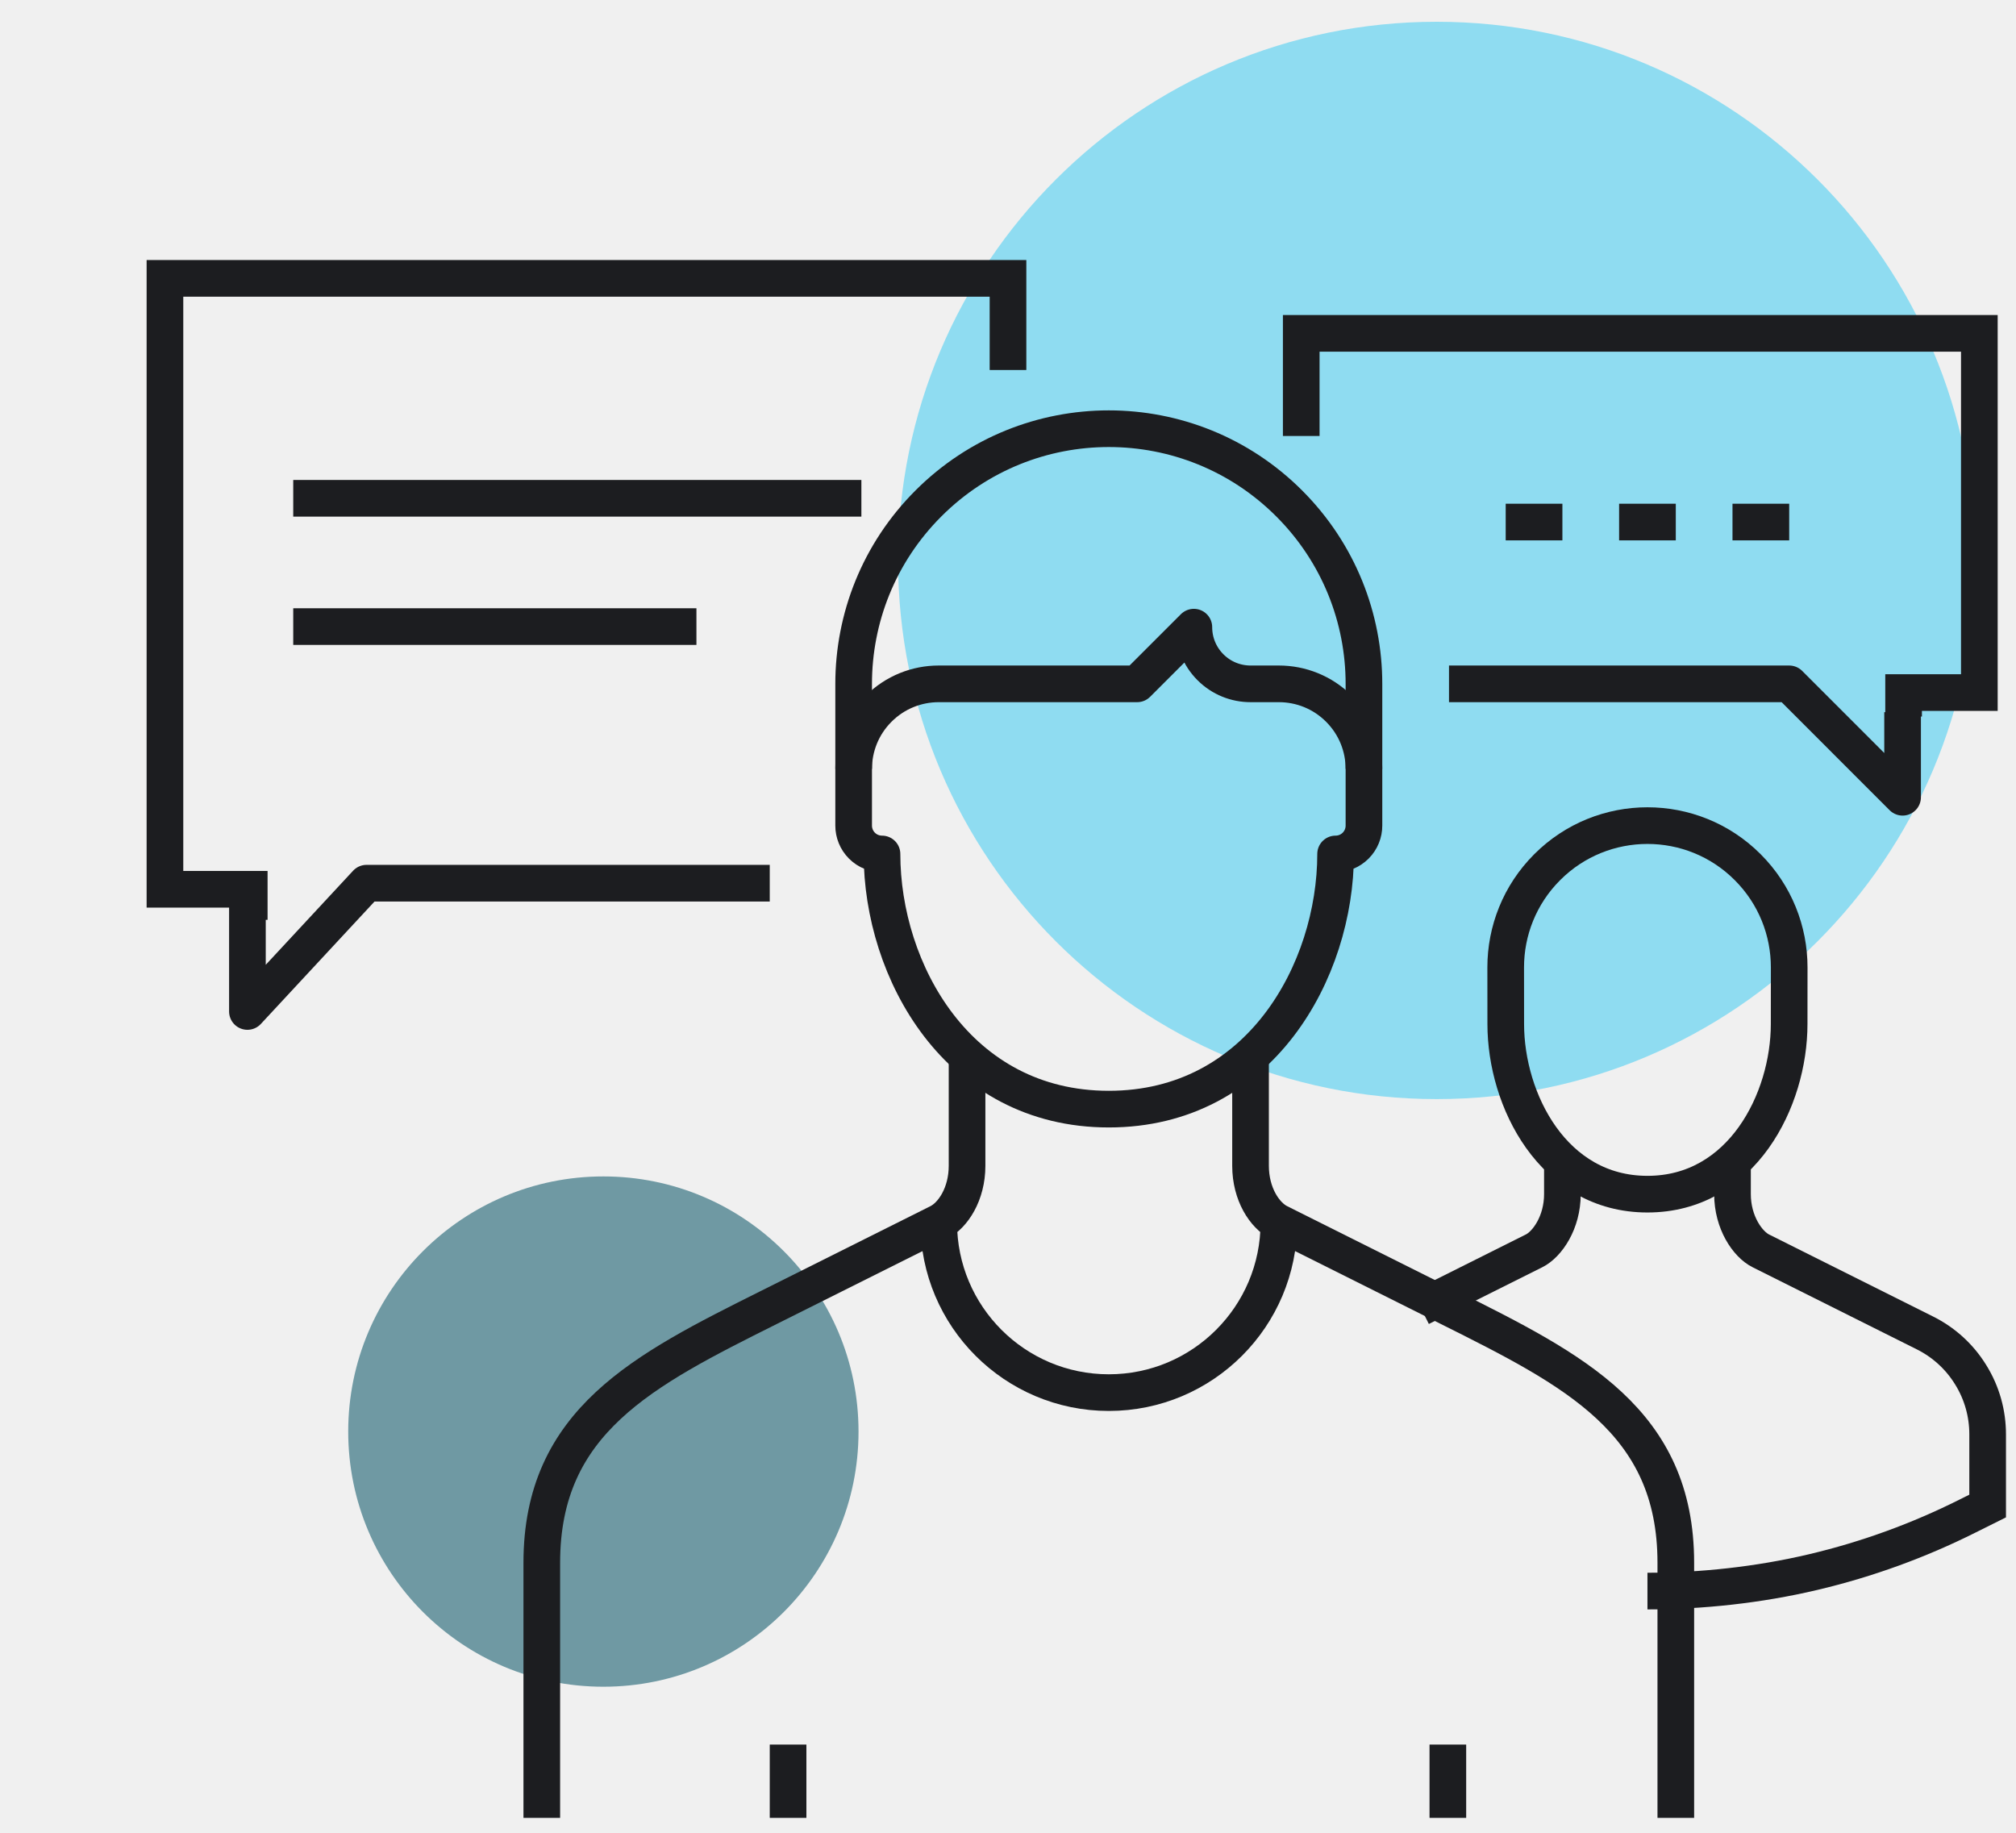
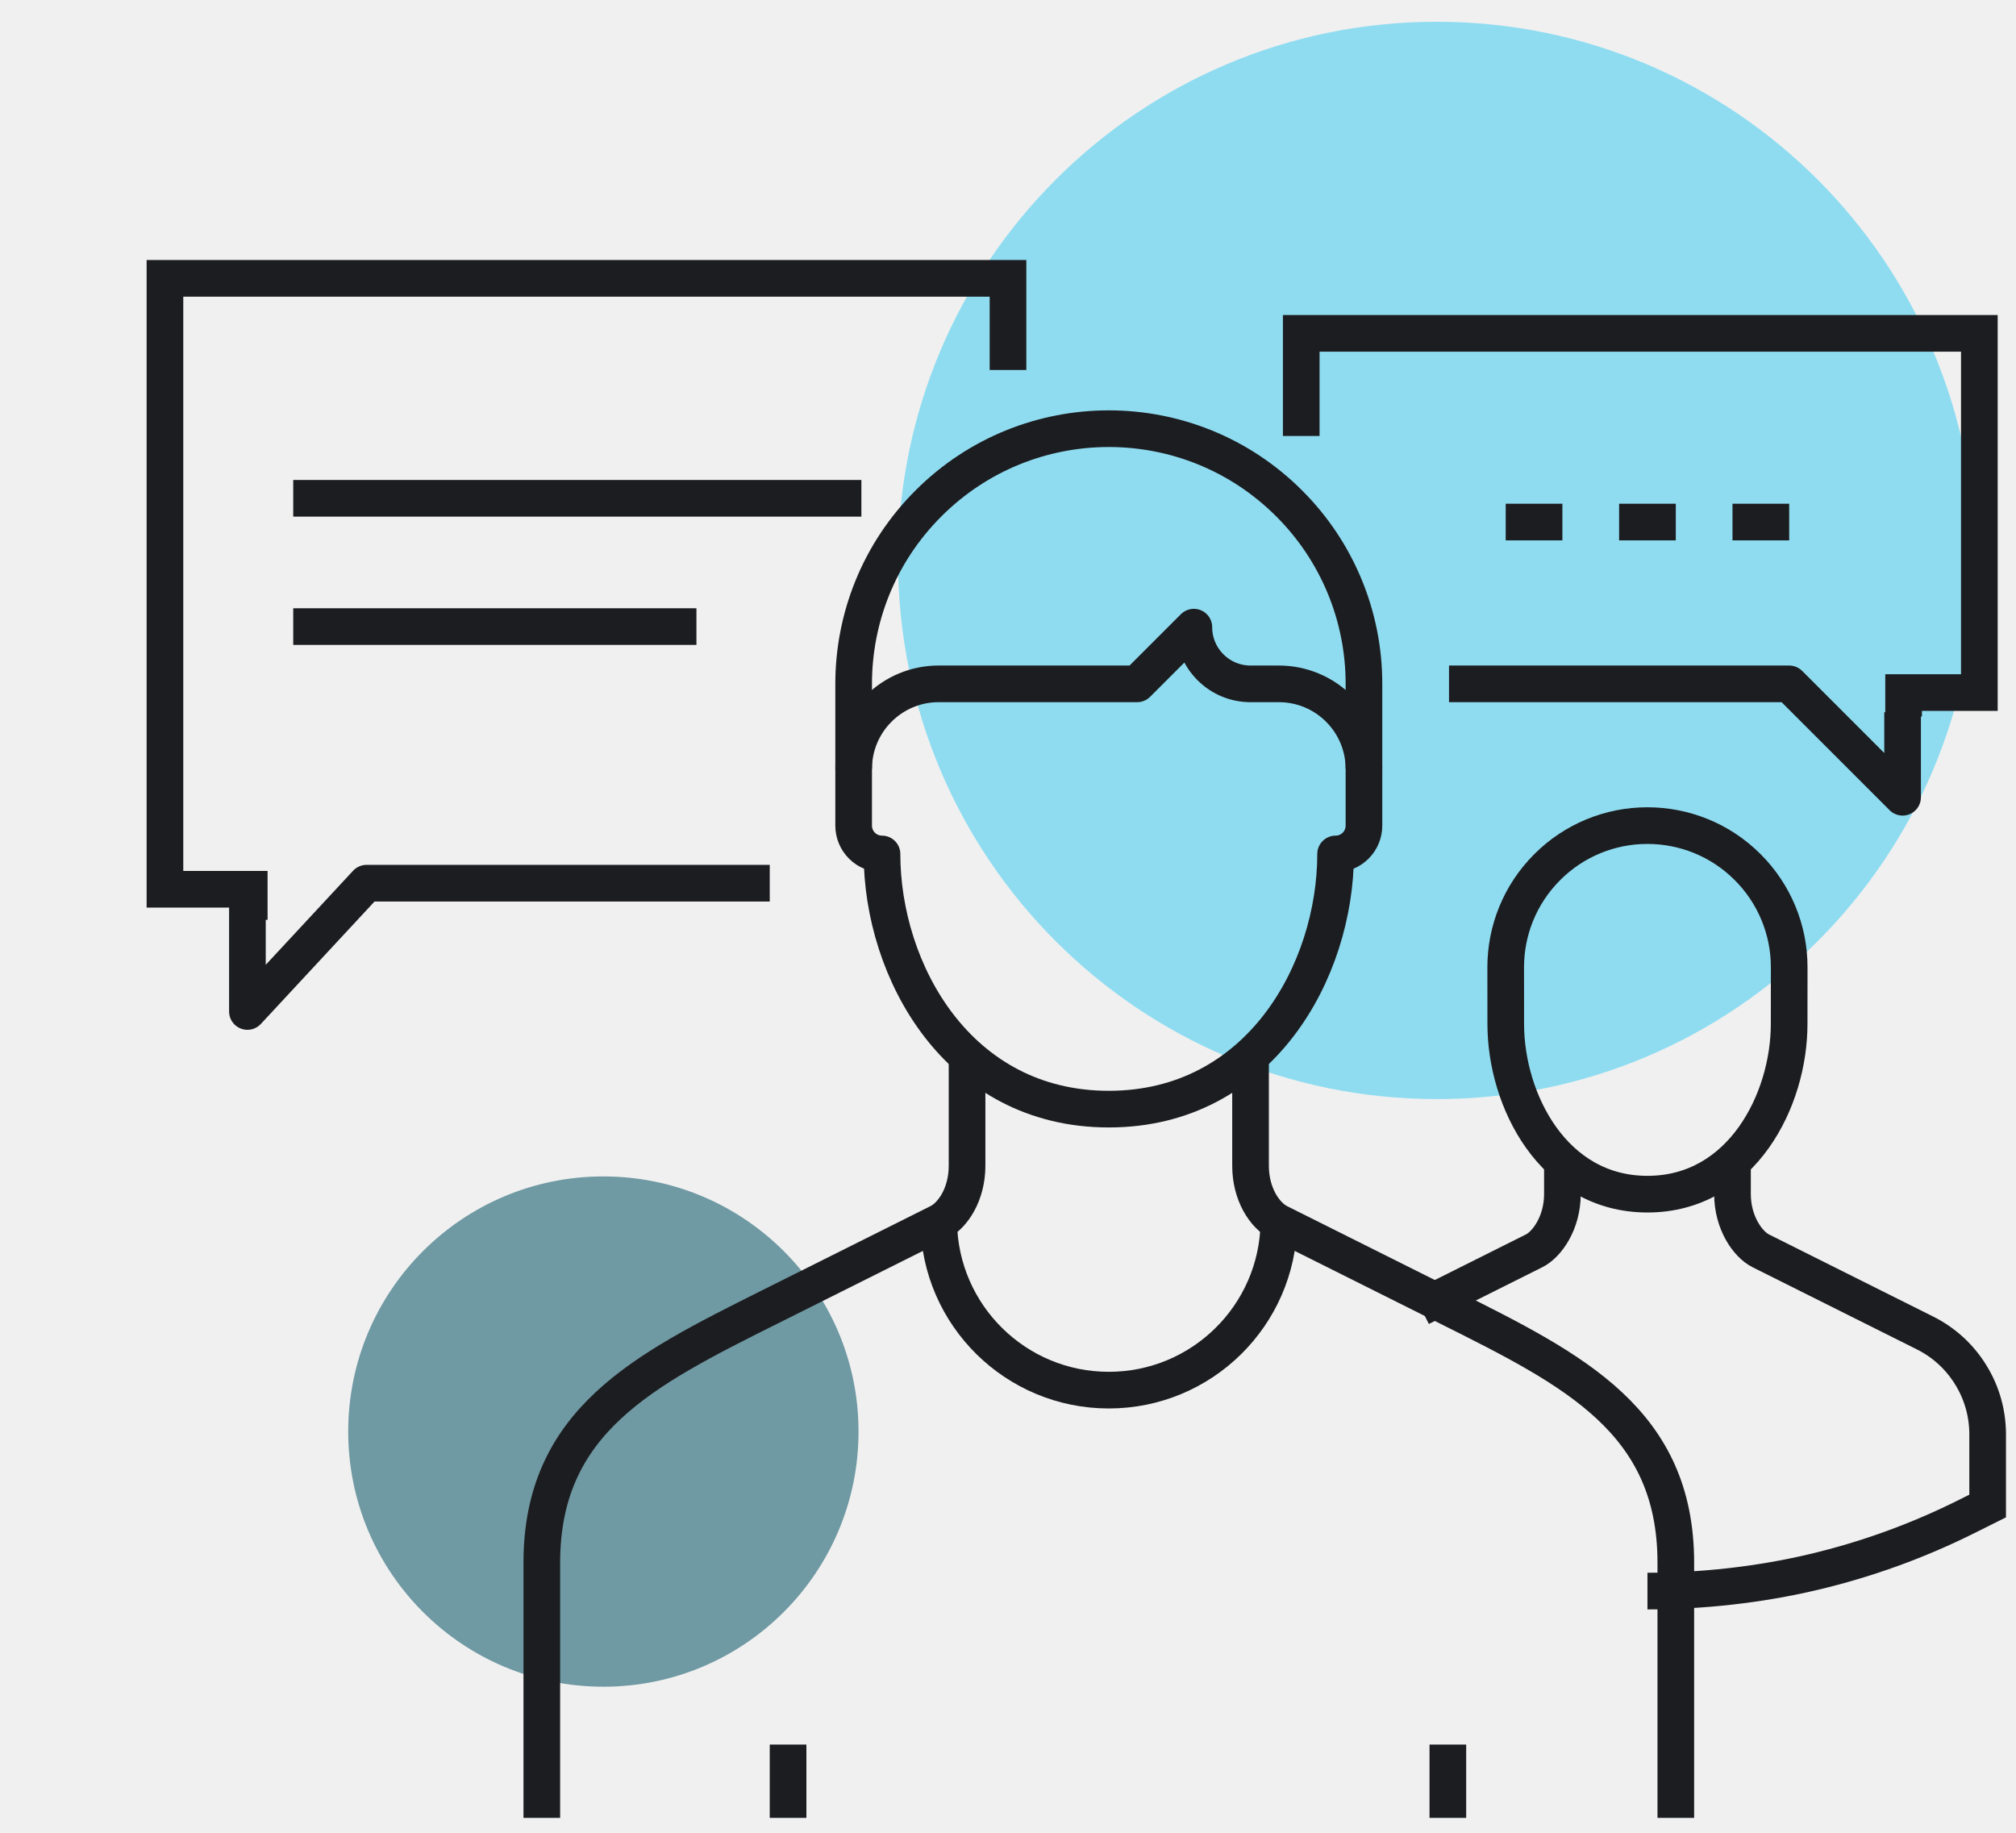
- <svg xmlns="http://www.w3.org/2000/svg" width="110" height="100" viewBox="0 0 110 100" fill="none">
-   <g clip-path="url(#clip0_191_264)">
-     <path d="M78.391 59.969C94.623 59.969 107.781 46.81 107.781 30.578C107.781 14.346 94.623 1.188 78.391 1.188C62.159 1.188 49 14.346 49 30.578C49 46.81 62.159 59.969 78.391 59.969Z" fill="#8FDCF1" />
-     <path d="M32.922 92.031C40.611 92.031 46.844 85.798 46.844 78.109C46.844 70.421 40.611 64.188 32.922 64.188C25.233 64.188 19 70.421 19 78.109C19 85.798 25.233 92.031 32.922 92.031Z" fill="#6F99A3" />
-     <path d="M77.516 71.344C77.516 71.344 80.609 69.797 83.703 68.25C84.424 67.891 85.25 66.703 85.25 65.156C85.25 64.383 85.25 63.609 85.25 63.609" stroke="#1C1D20" stroke-width="2" stroke-miterlimit="10" />
-     <path d="M94.531 63.609C94.531 63.609 94.531 64.383 94.531 65.156C94.531 66.703 95.357 67.891 96.078 68.25C102.266 71.344 105.033 72.728 105.033 72.728C106.028 73.225 106.902 73.993 107.528 75.01C108.158 76.023 108.453 77.149 108.453 78.261V82.172L107.336 82.729C104.716 84.04 101.905 85.075 98.926 85.778C95.95 86.481 92.822 86.812 89.891 86.812" stroke="#1C1D20" stroke-width="2" stroke-miterlimit="10" />
-     <path d="M84.422 47.313C85.931 45.802 87.912 45.047 89.891 45.047C91.869 45.047 93.851 45.802 95.359 47.313C96.87 48.823 97.625 50.803 97.625 52.781L97.622 55.875C97.622 60.014 95.046 65.156 89.891 65.156C84.737 65.156 82.159 60.014 82.159 55.875L82.156 52.781C82.156 50.803 82.911 48.823 84.422 47.313Z" stroke="#1C1D20" stroke-width="2" stroke-miterlimit="10" />
-     <path d="M52.766 57.422V63.609C52.766 65.156 51.992 66.316 51.219 66.703C48.125 68.25 45.031 69.797 41.938 71.344C35.119 74.753 29.562 77.531 29.562 85.266V99.188" stroke="#1C1D20" stroke-width="2" stroke-miterlimit="10" />
-     <path d="M91.438 99.188V85.266C91.438 77.531 85.881 74.753 79.062 71.344C75.969 69.797 72.875 68.25 69.781 66.703C69.008 66.316 68.234 65.156 68.234 63.609V57.422" stroke="#1C1D20" stroke-width="2" stroke-miterlimit="10" />
-     <path d="M69.781 66.703C69.781 71.829 65.625 75.984 60.5 75.984C55.375 75.984 51.219 71.829 51.219 66.703" stroke="#1C1D20" stroke-width="2" stroke-miterlimit="10" stroke-linejoin="round" />
-     <path d="M43 99.188V95.188" stroke="#1C1D20" stroke-width="2" stroke-miterlimit="10" />
-     <path d="M79 99.188V95.188" stroke="#1C1D20" stroke-width="2" stroke-miterlimit="10" />
-     <path d="M74.422 41.953C74.422 40.765 73.969 39.579 73.062 38.672C72.156 37.766 70.969 37.312 69.781 37.312H68.234C67.442 37.312 66.652 37.011 66.047 36.406C65.442 35.801 65.141 35.011 65.141 34.219L62.047 37.312H51.219C50.031 37.312 48.844 37.766 47.938 38.672C47.031 39.579 46.578 40.765 46.578 41.953" stroke="#1C1D20" stroke-width="2" stroke-miterlimit="10" stroke-linejoin="round" />
-     <path d="M46.578 37.312C46.578 33.75 47.938 30.188 50.656 27.47C53.375 24.75 56.936 23.391 60.5 23.391C64.064 23.391 67.625 24.75 70.344 27.47C73.062 30.188 74.422 33.75 74.422 37.312V45.047C74.422 45.443 74.27 45.839 73.969 46.141C73.667 46.442 73.271 46.594 72.875 46.594C72.875 52.959 68.749 60.516 60.5 60.516C52.249 60.516 48.125 52.959 48.125 46.594C47.729 46.594 47.333 46.442 47.031 46.141C46.73 45.839 46.578 45.443 46.578 45.047V37.312Z" stroke="#1C1D20" stroke-width="2" stroke-miterlimit="10" stroke-linejoin="round" />
-     <path d="M82.156 28.484H85.25" stroke="#1C1D20" stroke-width="2" stroke-miterlimit="10" />
-     <path d="M88.344 28.484H91.437" stroke="#1C1D20" stroke-width="2" stroke-miterlimit="10" />
-     <path d="M94.531 28.484H97.625" stroke="#1C1D20" stroke-width="2" stroke-miterlimit="10" />
-     <path d="M71 23.788V18.188H108V37.788H103.867V39.096" stroke="#1C1D20" stroke-width="2" stroke-miterlimit="10" />
-     <path d="M79.062 37.312H97.625L103.812 43.5V38.859" stroke="#1C1D20" stroke-width="2" stroke-miterlimit="10" stroke-linejoin="round" />
-     <path d="M16 27.188H47" stroke="#1C1D20" stroke-width="2" stroke-miterlimit="10" />
-     <path d="M16 34.188H38" stroke="#1C1D20" stroke-width="2" stroke-miterlimit="10" />
-     <path d="M13.6 50.188V48.521H9V15.188H55V20.188" stroke="#1C1D20" stroke-width="2" stroke-miterlimit="10" />
-     <path d="M13.5 49.188V55.188L20 48.188H42" stroke="#1C1D20" stroke-width="2" stroke-miterlimit="10" stroke-linejoin="round" />
+ <svg xmlns="http://www.w3.org/2000/svg" width="110" height="100" fill="none">
+   <g clip-path="url(#a)">
+     <path fill="#8FDCF1" d="M78.39 59.969c16.233 0 29.391-13.159 29.391-29.39 0-16.233-13.158-29.392-29.39-29.392S49 14.348 49 30.578c0 16.232 13.159 29.39 29.39 29.39Z" />
+     <path fill="#6F99A3" d="M32.922 92.031c7.689 0 13.922-6.233 13.922-13.922 0-7.688-6.233-13.921-13.922-13.921C25.233 64.188 19 70.42 19 78.108c0 7.69 6.233 13.922 13.922 13.922Z" />
+     <path stroke="#1C1D20" stroke-miterlimit="10" stroke-width="2" d="m77.516 71.344 6.187-3.094c.721-.359 1.547-1.547 1.547-3.094V63.61M94.531 63.61v1.546c0 1.547.826 2.735 1.547 3.094l8.955 4.478a6.14 6.14 0 0 1 2.495 2.282c.63 1.013.925 2.14.925 3.251v3.91l-1.117.558a38.485 38.485 0 0 1-8.41 3.049c-2.976.703-6.104 1.034-9.035 1.034" />
+     <path stroke="#1C1D20" stroke-miterlimit="10" stroke-width="2" d="M84.422 47.313a7.703 7.703 0 0 1 5.469-2.266c1.978 0 3.96.755 5.468 2.266a7.706 7.706 0 0 1 2.266 5.468l-.003 3.094c0 4.14-2.576 9.281-7.731 9.281-5.154 0-7.732-5.142-7.732-9.281l-.003-3.094c0-1.978.755-3.958 2.266-5.468ZM52.766 57.422v6.187c0 1.547-.774 2.707-1.547 3.094l-9.282 4.64c-6.818 3.41-12.374 6.188-12.374 13.923v13.921M91.438 99.188V85.266c0-7.735-5.557-10.513-12.376-13.922l-9.28-4.64c-.774-.388-1.548-1.548-1.548-3.095v-6.187" />
+     <path stroke="#1C1D20" stroke-linejoin="round" stroke-miterlimit="10" stroke-width="2" d="M69.781 66.703a9.282 9.282 0 0 1-18.562 0" />
+     <path stroke="#1C1D20" stroke-miterlimit="10" stroke-width="2" d="M43 99.188v-4M79 99.188v-4" />
+     <path stroke="#1C1D20" stroke-linejoin="round" stroke-miterlimit="10" stroke-width="2" d="M74.422 41.953a4.624 4.624 0 0 0-1.36-3.28 4.624 4.624 0 0 0-3.28-1.36h-1.548a3.081 3.081 0 0 1-2.187-.907 3.081 3.081 0 0 1-.906-2.187l-3.094 3.093H51.219a4.624 4.624 0 0 0-3.281 1.36 4.624 4.624 0 0 0-1.36 3.281" />
+     <path stroke="#1C1D20" stroke-linejoin="round" stroke-miterlimit="10" stroke-width="2" d="M46.578 37.313c0-3.563 1.36-7.125 4.078-9.843 2.72-2.72 6.28-4.08 9.844-4.08 3.564 0 7.125 1.36 9.844 4.08a13.877 13.877 0 0 1 4.078 9.843v7.734c0 .396-.152.792-.453 1.094a1.542 1.542 0 0 1-1.094.453c0 6.365-4.126 13.922-12.375 13.922-8.251 0-12.375-7.557-12.375-13.922-.396 0-.792-.152-1.094-.453a1.542 1.542 0 0 1-.453-1.094v-7.734Z" />
+     <path stroke="#1C1D20" stroke-miterlimit="10" stroke-width="2" d="M82.156 28.484h3.094M88.344 28.484h3.093M94.531 28.484h3.094M71 23.788v-5.6h37v19.6h-4.133v1.308" />
+     <path stroke="#1C1D20" stroke-linejoin="round" stroke-miterlimit="10" stroke-width="2" d="M79.063 37.313h18.562l6.187 6.187v-4.64" />
+     <path stroke="#1C1D20" stroke-miterlimit="10" stroke-width="2" d="M16 27.188h31M16 34.188h22M13.6 50.188V48.52H9V15.187h46v5" />
+     <path stroke="#1C1D20" stroke-linejoin="round" stroke-miterlimit="10" stroke-width="2" d="M13.5 49.188v6l6.5-7h22" />
  </g>
  <defs>
-     <clipPath id="clip0_191_264">
-       <rect width="110" height="99" fill="white" transform="translate(0 0.1875)" />
+     <clipPath id="a">
+       <path fill="#fff" d="M0 .188h110v99H0z" />
    </clipPath>
  </defs>
</svg>
